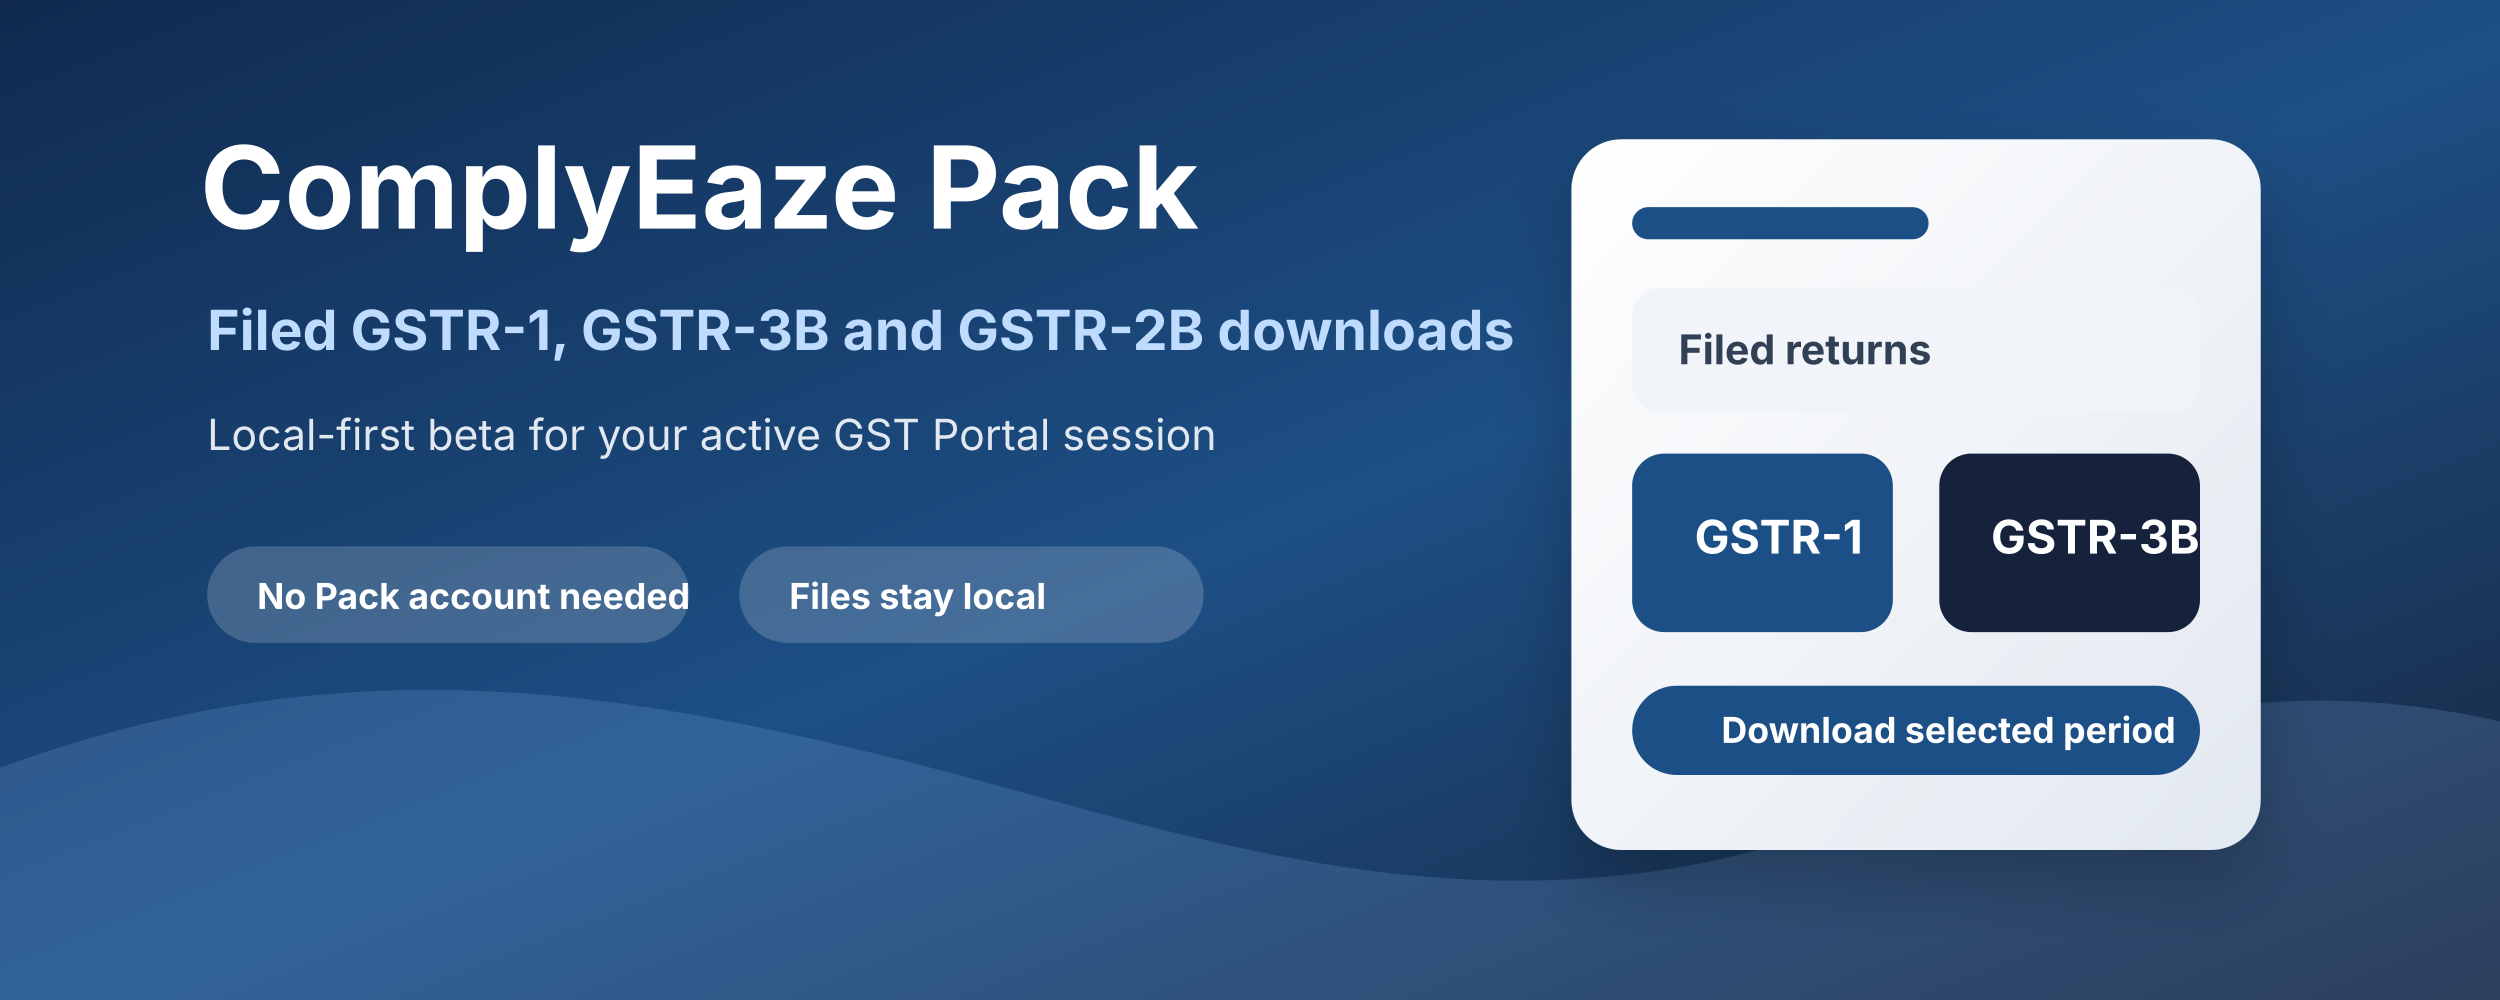
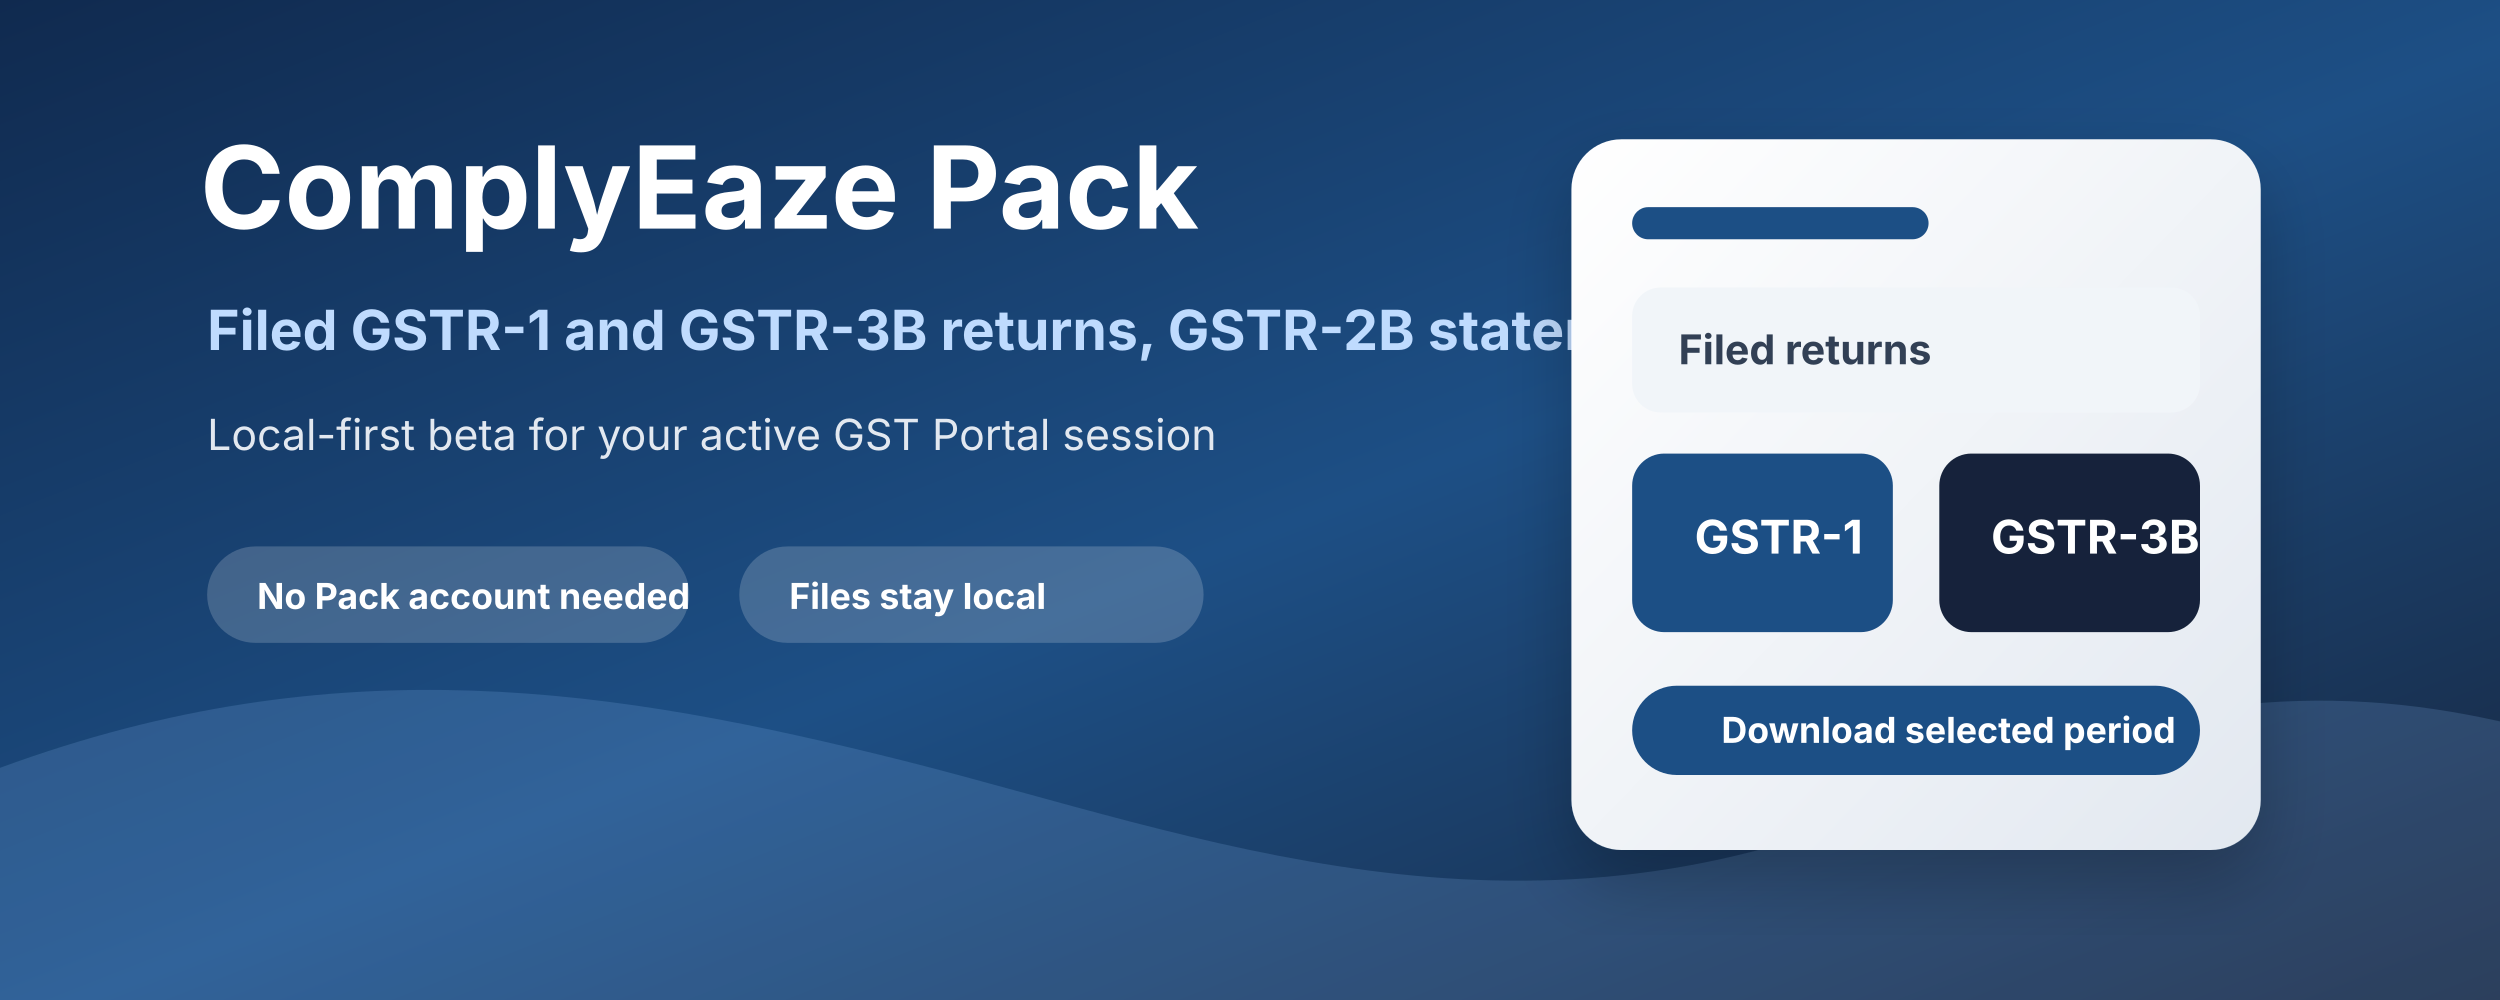
<svg xmlns="http://www.w3.org/2000/svg" width="1400" height="560" viewBox="0 0 1400 560" role="img" aria-labelledby="title desc">
  <defs>
    <linearGradient id="bg" x1="0" y1="0" x2="1" y2="1">
      <stop offset="0" stop-color="#102a4f" />
      <stop offset="0.52" stop-color="#1d4f85" />
      <stop offset="1" stop-color="#17243b" />
    </linearGradient>
    <linearGradient id="panel" x1="0" y1="0" x2="1" y2="1">
      <stop offset="0" stop-color="#ffffff" />
      <stop offset="1" stop-color="#e2e8f0" />
    </linearGradient>
    <filter id="cardShadow" x="-12%" y="-12%" width="124%" height="124%">
      <feDropShadow dx="0" dy="18" stdDeviation="20" flood-color="#08111b" flood-opacity="0.24" />
    </filter>
  </defs>
  <rect width="1400" height="560" fill="url(#bg)" />
  <path d="M0 430C190 360 346 386 506 426C672 468 850 540 1060 450C1204 388 1302 382 1400 404V560H0Z" fill="#93c5fd" opacity="0.17" />
  <g transform="translate(112 128)">
    <text x="0" y="0" fill="#ffffff" font-family="Inter, Arial, sans-serif" font-size="64" font-weight="750">ComplyEaze Pack</text>
-     <text x="4" y="68" fill="#bfdbfe" font-family="Inter, Arial, sans-serif" font-size="31" font-weight="650">Filed GSTR-1, GSTR-3B and GSTR-2B downloads</text>
+     <text x="4" y="68" fill="#bfdbfe" font-family="Inter, Arial, sans-serif" font-size="31" font-weight="650">Filed GSTR-1 and GSTR-3B returns, GSTR-2B statements</text>
    <text x="4" y="124" fill="#e2e8f0" font-family="Inter, Arial, sans-serif" font-size="24">Local-first beta for your active GST Portal session</text>
    <g transform="translate(4 178)">
      <rect x="0" y="0" width="270" height="54" rx="27" fill="#ffffff" opacity="0.18" />
      <text x="28" y="35" fill="#ffffff" font-family="Inter, Arial, sans-serif" font-size="20" font-weight="650">No Pack account needed</text>
      <rect x="298" y="0" width="260" height="54" rx="27" fill="#ffffff" opacity="0.18" />
      <text x="326" y="35" fill="#ffffff" font-family="Inter, Arial, sans-serif" font-size="20" font-weight="650">Files stay local</text>
    </g>
  </g>
  <g transform="translate(880 78)" filter="url(#cardShadow)">
    <rect width="386" height="398" rx="28" fill="url(#panel)" />
    <rect x="34" y="38" width="166" height="18" rx="9" fill="#1d4f85" />
    <rect x="34" y="83" width="318" height="70" rx="16" fill="#f1f5f9" />
    <text x="60" y="126" fill="#334155" font-family="Inter, Arial, sans-serif" font-size="23" font-weight="700">Filed returns</text>
    <rect x="34" y="176" width="146" height="100" rx="18" fill="#1d4f85" />
    <rect x="206" y="176" width="146" height="100" rx="18" fill="#17243b" />
    <text x="69" y="232" fill="#ffffff" font-family="Inter, Arial, sans-serif" font-size="26" font-weight="750">GSTR-1</text>
    <text x="235" y="232" fill="#ffffff" font-family="Inter, Arial, sans-serif" font-size="26" font-weight="750">GSTR-3B</text>
    <rect x="34" y="306" width="318" height="50" rx="25" fill="#1d4f85" />
    <text x="84" y="338" fill="#ffffff" font-family="Inter, Arial, sans-serif" font-size="20" font-weight="750">Download selected period</text>
  </g>
</svg>
